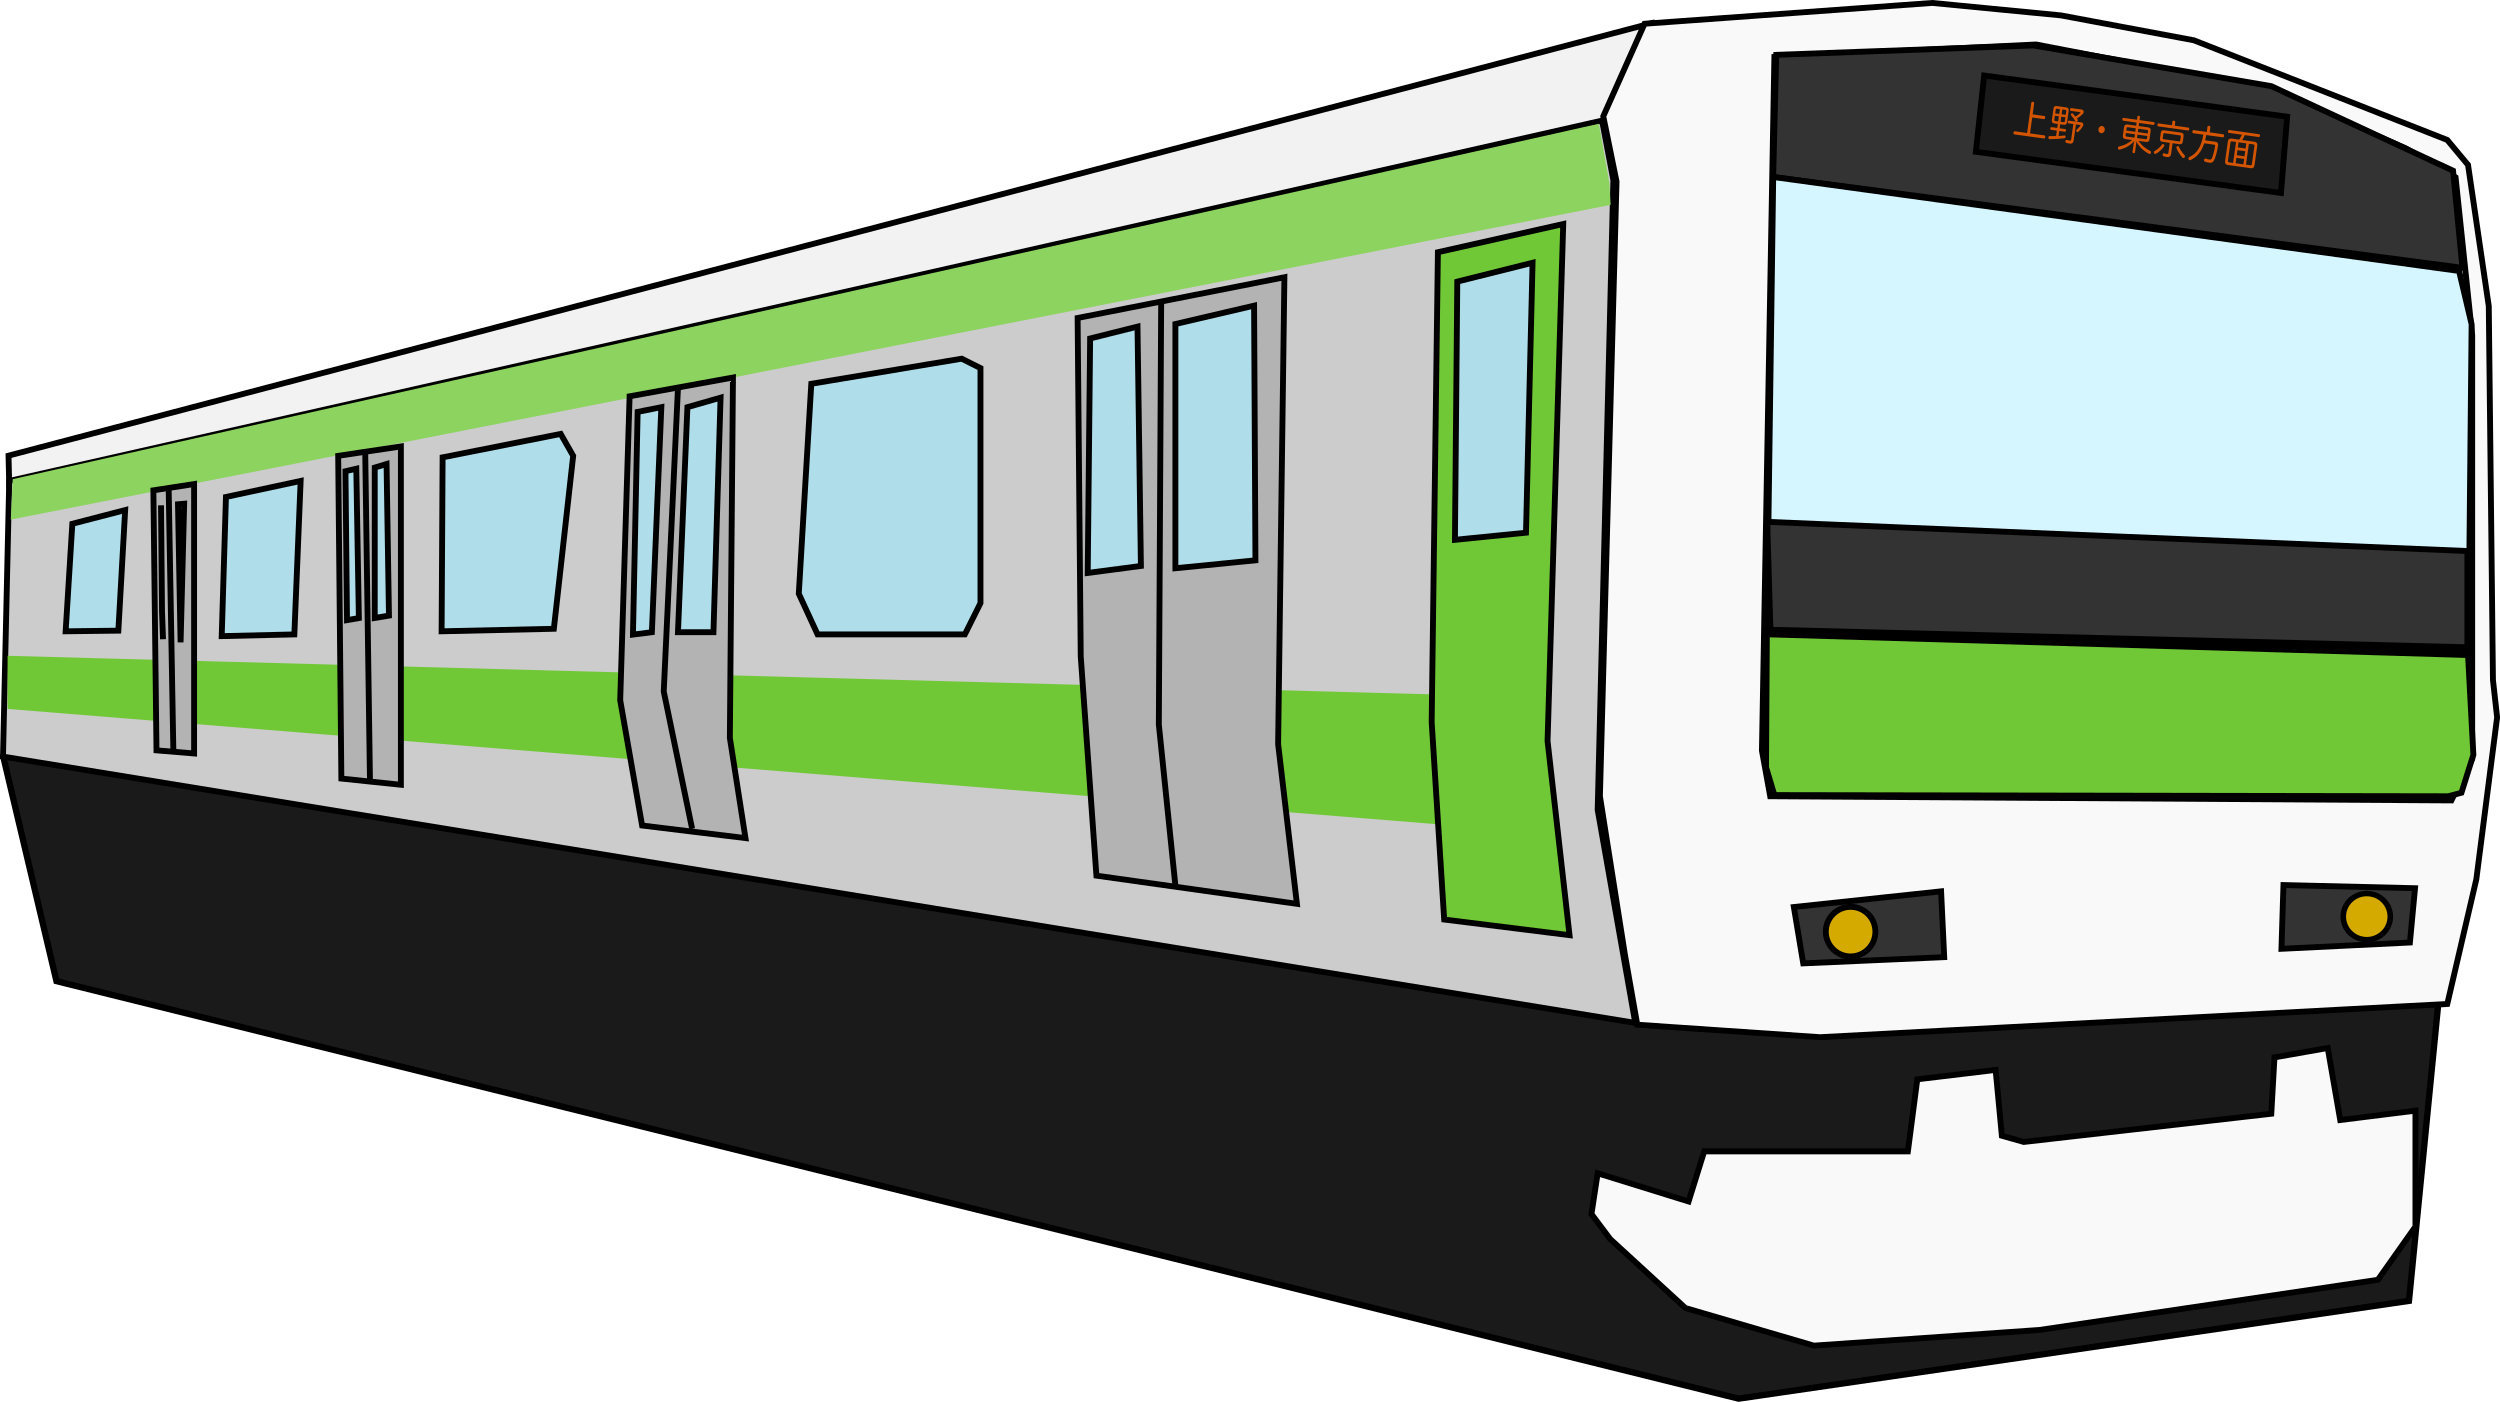
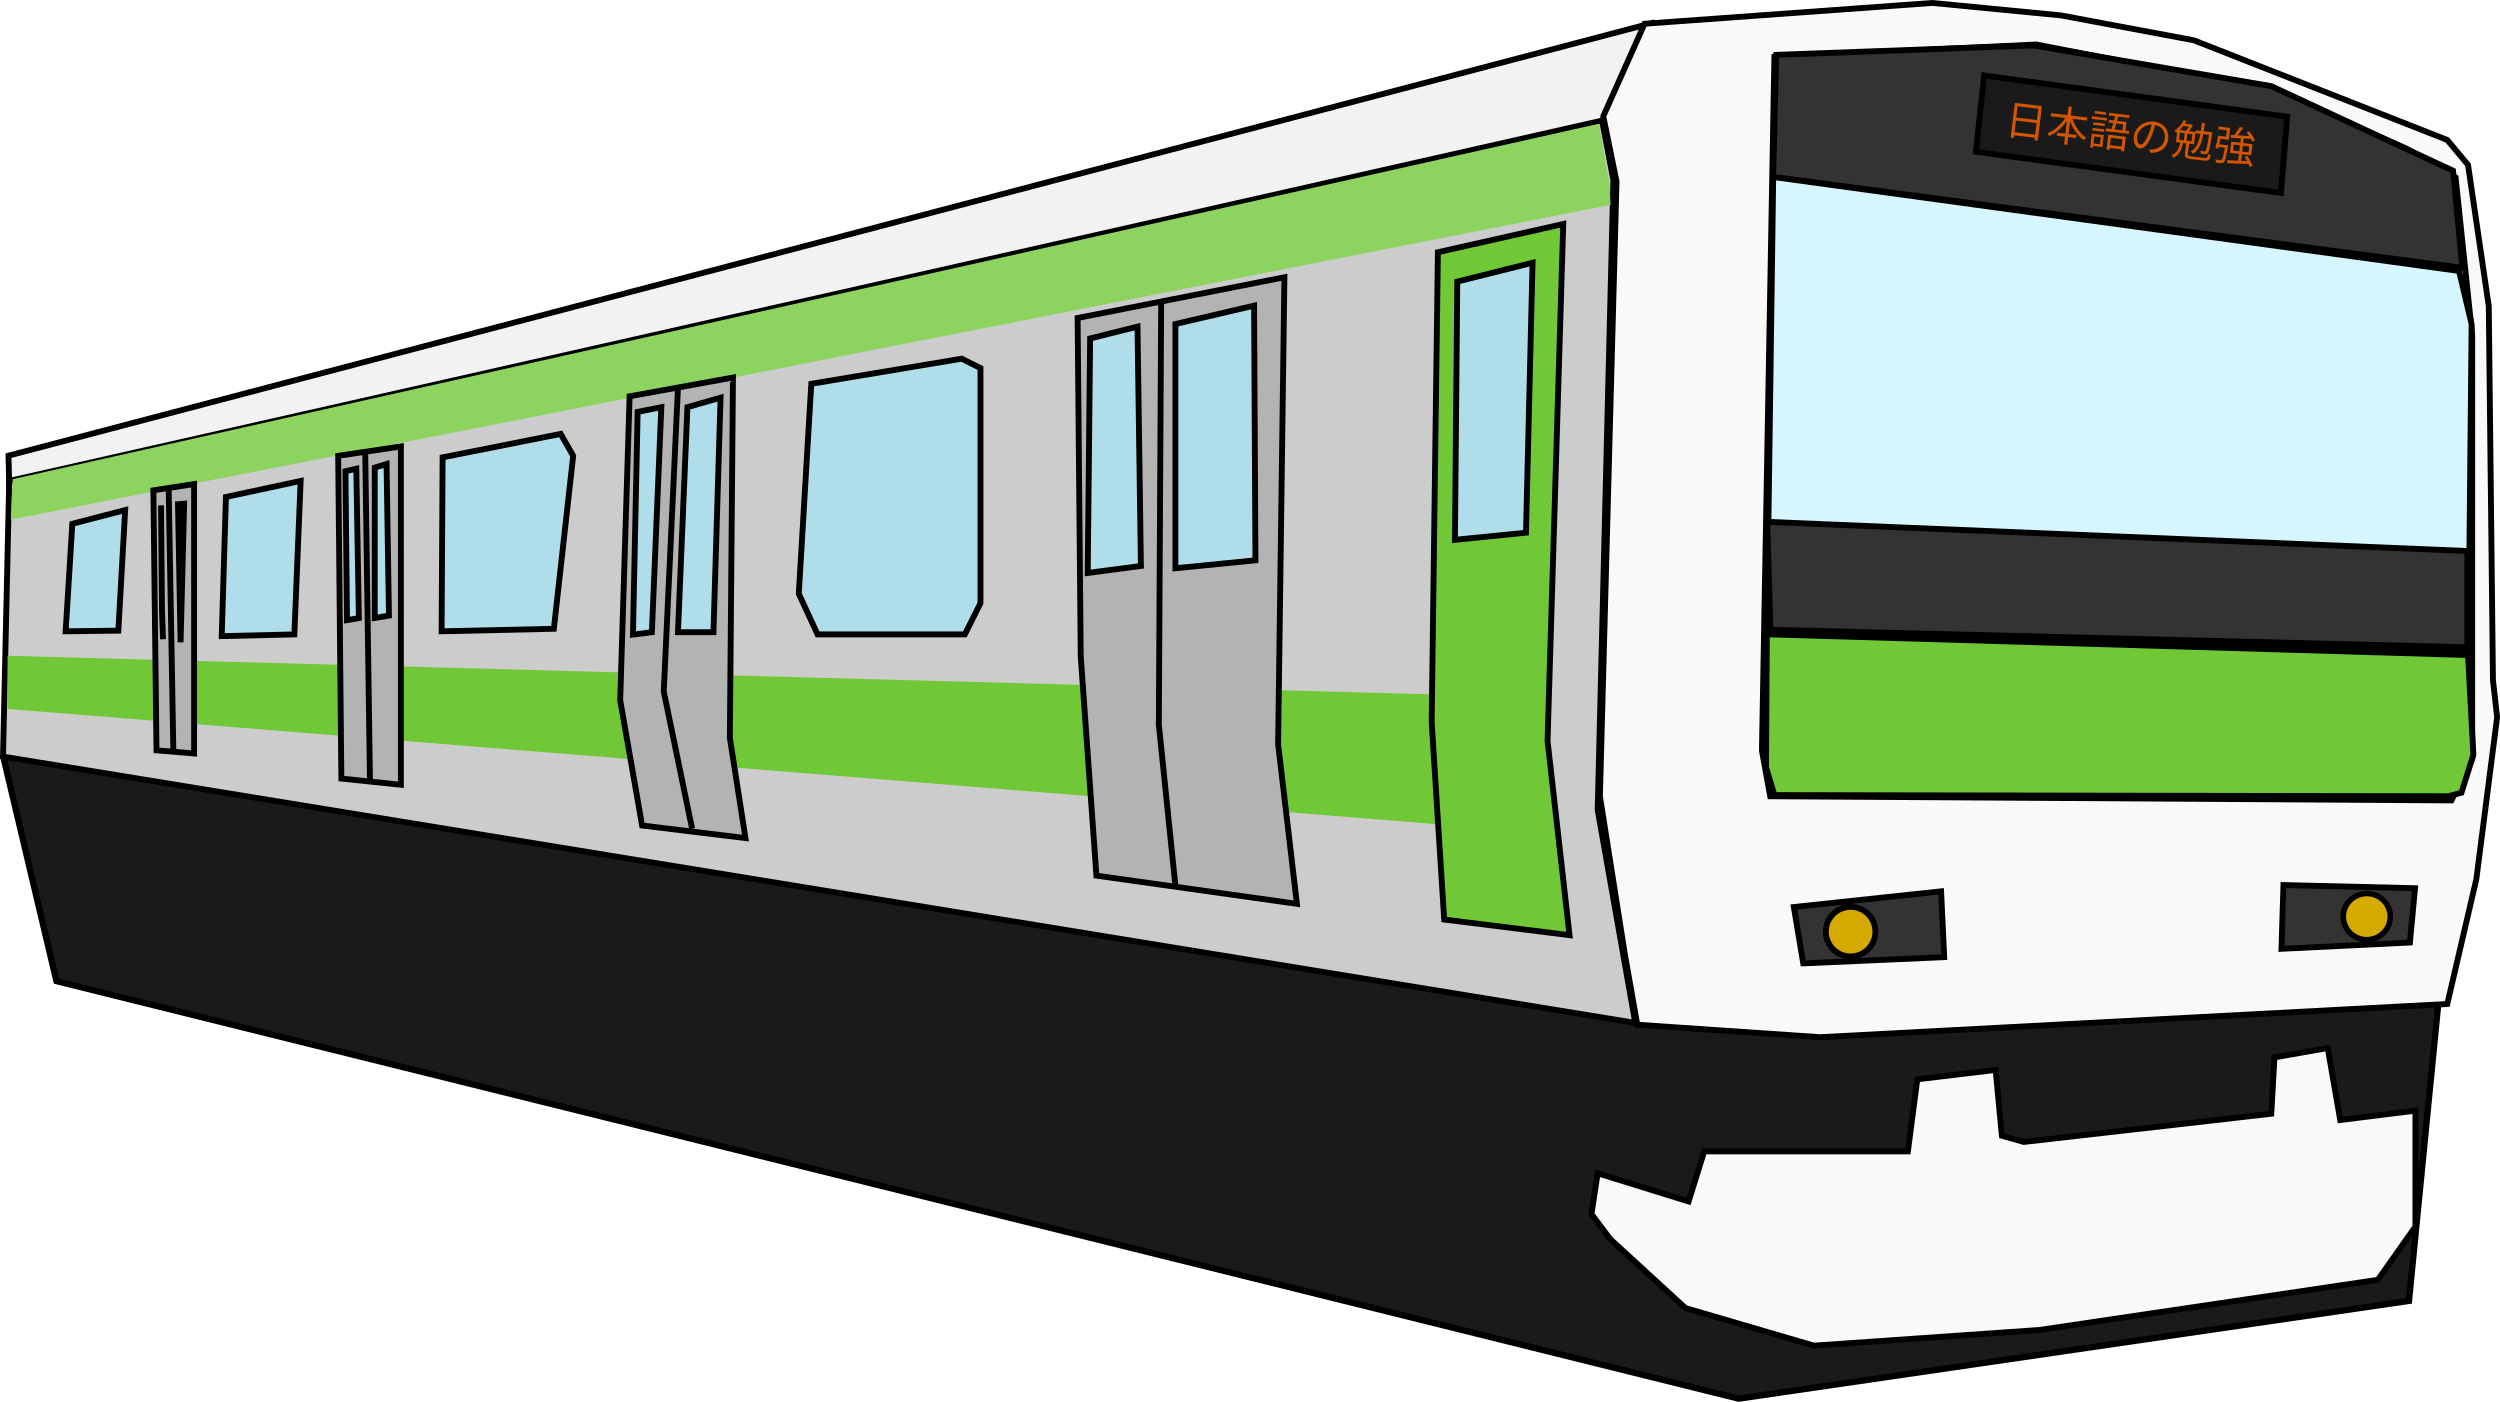
<svg xmlns="http://www.w3.org/2000/svg" id="svg2" viewBox="0 0 425.43 238.56" version="1.0">
  <defs id="defs953" />
  <g id="layer1" transform="translate(-128.52,-202.24)">
    <path id="path2499" style="fill:#1a1a1a;fill-rule:evenodd;stroke:#000000;stroke-width:1.076px" d="m 129.06,330.93 9.07,38.27 286.25,71.05 114.08,-16.64 5.33,-54.05 -410.46,-42.26 z" />
    <path id="path2453" style="fill:#f2f2f2;fill-rule:evenodd;stroke:#000000;stroke-width:1px" d="m 129.97,279.78 279.29,-73.51 -6.36,16.97 -272.81,61.49 z" />
    <path id="path2455" style="fill:#f9f9f9;fill-rule:evenodd;stroke:#000000;stroke-width:1px" d="m 408.38,206.28 48.95,-3.54 21.91,2.12 22.62,4.24 43.12,16.96 3.53,4.24 3.53,24.04 0.71,63.61 0.71,6.36 -3.54,27.57 -4.94,21.21 -106.74,5.65 -31.1,-2.12 -2.12,-12.02 -4.24,-26.86 2.83,-104.61 -2.26,-11.1 z" />
    <path id="path2457" style="fill:none;stroke:#000000;stroke-width:1px" d="m 430.47,211.93 -2.12,118.04 1.41,7.77 115.92,0.71 3.54,-7.07 v -72.1 l -2.83,-26.86 -8.48,-4.94 -22.62,-9.9 -40.29,-7.77 z" />
    <path id="path2459" style="fill:#71c837;fill-rule:evenodd;stroke:#000000;stroke-width:1px" d="m 429.19,310.18 119.32,3.53 0.91,16.97 -2.03,6.46 -2.22,0.6 -114.7,-0.2 -1.42,-4.74 z" />
    <path id="path2461" style="fill:#333333;fill-rule:evenodd;stroke:#000000;stroke-width:1px" d="m 430.26,232.36 117.3,15.46 -1.6,-16.53 -30.93,-14.39 -40.52,-6.93 -43.72,1.6 z" />
    <path id="path2463" style="fill:#cccccc;fill-rule:evenodd;stroke:#000000;stroke-width:1px" d="m 406.8,376.31 -277.77,-45.32 1.06,-46.91 271.06,-61.32 1.92,10.13 -2.67,107.17 z" />
    <path id="path2467" style="fill:#f9f9f9;fill-rule:evenodd;stroke:#000000;stroke-width:1px" d="m 400.4,401.9 15.47,4.8 2.66,-8.53 h 34.66 l 1.6,-12.26 13.33,-1.6 1.06,11.2 3.73,1.06 42.12,-4.8 0.54,-9.59 9.06,-1.6 2.13,12.26 12.8,-1.6 v 19.73 l -6.4,9.06 -57.58,8.53 -38.39,2.67 -21.86,-6.4 -12.79,-11.73 -3.2,-4.26 z" />
    <path id="path2539" style="fill:#71c837;fill-rule:evenodd;stroke:#71c837;stroke-width:0.999px" d="m 376.9,324.53 1.4,17.89 -247.99,-20 v -8.07 l 246.24,6.67 z" />
    <path id="path2473" style="fill:#71c837;fill-rule:evenodd;stroke:#000000;stroke-width:1px" d="m 373.21,245.16 -1.06,79.97 2.13,33.59 21.33,2.66 -3.74,-33.05 2.67,-87.97 z" />
    <path id="path2537" style="fill:#8dd35f;fill-rule:evenodd;stroke:#8dd35f;stroke-width:0.964px" d="m 131.15,284.17 -0.28,5.9 271.23,-53.36 -0.18,-3.27 -1.71,-9.56 z" />
    <path id="path2475" style="fill:#afdde9;fill-rule:evenodd;stroke:#000000;stroke-width:1px" d="m 266.58,267.55 -2.13,35.72 3.2,6.93 h 25.06 l 2.66,-5.33 v -39.99 l -3.2,-1.6 z" />
    <path id="path2477" style="fill:#b3b3b3;fill-rule:evenodd;stroke:#000000;stroke-width:1px" d="m 237.79,342.72 17.59,2.14 -2.66,-17.06 0.53,-61.32 -17.59,3.2 -1.6,51.72 z" />
    <path id="path2479" style="fill:#afdde9;fill-rule:evenodd;stroke:#000000;stroke-width:1px" d="m 203.84,280.07 -0.17,29.6 19.1,-0.43 3.29,-29.43 -2.13,-3.73 z" />
    <path id="path2481" style="fill:#b3b3b3;fill-rule:evenodd;stroke:#000000;stroke-width:1px" d="m 186.07,279.81 0.54,54.92 10.13,1.06 v -57.58 z" />
    <path id="path2487" style="fill:#afdde9;fill-rule:evenodd;stroke:#000000;stroke-width:1px" d="m 166.25,310.49 12.36,-0.29 1.07,-26.12 -12.71,2.73 z" />
    <path id="path2489" style="fill:#b3b3b3;fill-rule:evenodd;stroke:#000000;stroke-width:1px" d="m 154.62,285.68 0.53,44.25 6.4,0.53 v -45.85 z" />
    <path id="path2491" style="fill:#afdde9;fill-rule:evenodd;stroke:#000000;stroke-width:1px" d="m 149.82,289.04 -1.16,20.52 -8.97,0.11 1.14,-18.3 z" />
    <path id="path2493" style="fill:#333333;fill-rule:evenodd;stroke:#000000;stroke-width:1px" d="m 433.78,356.59 1.6,9.59 23.99,-1.06 -0.53,-11.2 z" />
    <path id="path2495" style="fill:#333333;fill-rule:evenodd;stroke:#000000;stroke-width:1px" d="m 517.1,352.85 -0.34,10.85 21.86,-1.07 0.87,-9.24 z" />
    <path id="path2497" style="fill:#d5f6ff;fill-rule:evenodd;stroke:#000000;stroke-width:1.002px" d="m 430.27,232.36 -1.07,77.31 119.38,3.2 0.54,-55.45 -2.14,-9.07 z" />
    <path id="path2471" style="fill:#b3b3b3;fill-rule:evenodd;stroke:#000000;stroke-width:1px" d="m 311.9,256.35 35.19,-6.93 -1.07,79.44 3.2,27.19 -34.12,-4.8 -2.67,-37.32 z" />
    <path id="path2501" style="fill:none;stroke:#000000;stroke-width:1px" d="m 326.12,253.39 -0.4,72.15 2.82,27.42" />
    <path id="path2503" style="fill:none;stroke:#000000;stroke-width:1px" d="m 243.89,268.3 -2.42,51.6 4.83,23.38" />
    <path id="path2505" style="fill:none;stroke:#000000;stroke-width:1px" d="m 190.67,279.19 0.81,56.03" />
    <path id="path2507" style="fill:none;stroke:#000000;stroke-width:1px" d="m 157.22,285.23 0.8,44.75" />
    <path id="path2509" style="fill:#afdde9;fill-rule:evenodd;stroke:#000000;stroke-width:1px" d="m 376.51,250.16 -0.4,43.94 12.09,-1.21 1.12,-45.94 z" />
    <path id="path2513" style="fill:#afdde9;fill-rule:evenodd;stroke:#000000;stroke-width:1px" d="m 314.03,259.84 8.06,-2.02 0.58,40.73 -9.05,1.19 z" />
    <path id="path2515" style="fill:#afdde9;fill-rule:evenodd;stroke:#000000;stroke-width:1px" d="m 328.54,257.38 v 41.56 l 13.62,-1.35 -0.23,-43.34 z" />
    <path id="path2519" style="fill:#afdde9;fill-rule:evenodd;stroke:#000000;stroke-width:1px" d="m 237.03,272.33 -0.8,37.9 3.22,-0.41 1.61,-38.29 z" />
    <path id="path2521" style="fill:#afdde9;fill-rule:evenodd;stroke:#000000;stroke-width:1px" d="m 245.5,271.53 5.64,-1.62 -1.21,39.91 h -6.04 z" />
    <path id="path2527" style="fill:#afdde9;fill-rule:evenodd;stroke:#000000;stroke-width:1px" d="m 192.29,281.81 v 25.59 l 2.42,-0.4 -0.41,-25.8 z" />
    <path id="path2529" style="fill:#afdde9;fill-rule:evenodd;stroke:#000000;stroke-width:1px" d="m 187.31,282.43 0.26,25.34 2.02,-0.35 -0.44,-25.42 z" />
    <path id="path2531" style="fill:none;stroke:#000000;stroke-width:1px" d="m 158.81,288.05 0.44,23.5 0.61,-23.59 z" />
    <path id="path2533" style="fill:none;stroke:#000000;stroke-width:1px" d="m 155.92,288.23 0.17,18.06 0.17,4.73" />
    <path id="path2548" style="fill:#1a1a1a;fill-rule:evenodd;stroke:#000000;stroke-width:1px" d="m 466.17,215.09 -1.41,12.98 51.92,7.01 1.05,-12.98 z" />
-     <path id="text2544" style="fill:#d45500" d="m 473.97,224.94 0.38,-2.71 1.98,0.28 c 0.11,0.02 0.2,-0.1 0.22,-0.25 0.02,-0.15 -0.03,-0.27 -0.14,-0.28 l -1.99,-0.28 0.26,-1.88 c 0.02,-0.15 -0.06,-0.24 -0.2,-0.26 -0.15,-0.02 -0.27,0.04 -0.29,0.19 l -0.71,5.12 -2.1,-0.29 c -0.11,-0.02 -0.2,0.09 -0.22,0.23 -0.02,0.14 0.03,0.28 0.15,0.3 l 5.04,0.7 c 0.12,0.02 0.2,-0.1 0.22,-0.24 0.02,-0.15 -0.03,-0.27 -0.15,-0.29 l -2.45,-0.34 m 5.04,-0.87 0.1,-0.68 0.59,0.08 c 0.34,0.05 0.53,-0.09 0.58,-0.46 l 0.27,-1.9 c 0.05,-0.38 -0.1,-0.55 -0.44,-0.6 l -1.58,-0.22 c -0.34,-0.05 -0.52,0.08 -0.57,0.46 l -0.27,1.9 c -0.05,0.37 0.09,0.55 0.43,0.6 l 0.58,0.08 -0.09,0.68 -0.99,-0.13 c -0.11,-0.02 -0.18,0.06 -0.2,0.2 -0.01,0.13 0.03,0.24 0.13,0.25 l 0.99,0.14 -0.13,0.93 c -0.37,0.01 -0.75,0.01 -1.08,-0.01 -0.12,-0.01 -0.21,0.07 -0.23,0.2 0,0.01 -0.01,0.03 -0.01,0.04 0,0.16 0.07,0.27 0.2,0.29 h 0.03 c 0.79,0.01 1.74,-0.05 2.51,-0.16 0.12,-0.02 0.18,-0.09 0.2,-0.2 v -0.07 c -0.01,-0.12 -0.05,-0.18 -0.14,-0.2 -0.03,0 -0.06,0 -0.09,0.01 -0.3,0.04 -0.63,0.07 -0.97,0.08 l 0.12,-0.85 0.96,0.13 c 0.11,0.02 0.17,-0.07 0.19,-0.2 0.02,-0.14 -0.02,-0.24 -0.12,-0.25 l -0.97,-0.14 m 0.05,-3.26 -0.12,0.82 -0.68,-0.09 0.09,-0.66 c 0.02,-0.13 0.08,-0.16 0.19,-0.14 l 0.52,0.07 m 0.4,0.06 0.53,0.07 c 0.11,0.02 0.16,0.06 0.15,0.19 l -0.1,0.65 -0.69,-0.09 0.11,-0.82 m -0.58,1.17 -0.12,0.86 -0.51,-0.07 c -0.11,-0.02 -0.16,-0.06 -0.14,-0.19 l 0.09,-0.7 0.68,0.1 m 0.41,0.06 0.7,0.09 -0.1,0.7 c -0.02,0.13 -0.08,0.16 -0.19,0.14 l -0.53,-0.07 0.12,-0.86 m 2.05,1.24 -0.36,2.6 c -0.03,0.2 -0.1,0.25 -0.29,0.22 -0.13,-0.01 -0.31,-0.07 -0.42,-0.11 -0.01,-0.01 -0.03,-0.01 -0.05,-0.01 -0.09,-0.02 -0.19,0.05 -0.22,0.17 -0.01,0.02 -0.01,0.04 -0.01,0.06 -0.02,0.13 0.03,0.23 0.14,0.27 0.14,0.05 0.35,0.1 0.53,0.13 0.48,0.07 0.69,-0.11 0.74,-0.54 l 0.39,-2.72 0.7,0.1 c 0.05,0 0.08,0.02 0.08,0.06 -0.01,0.01 -0.01,0.03 -0.03,0.05 -0.17,0.26 -0.41,0.51 -0.6,0.66 -0.06,0.05 -0.1,0.1 -0.1,0.16 -0.01,0.07 0,0.13 0.04,0.19 0.04,0.06 0.09,0.09 0.14,0.1 0.05,0.01 0.12,-0.02 0.17,-0.07 0.27,-0.22 0.55,-0.57 0.73,-0.86 0.07,-0.11 0.11,-0.2 0.12,-0.3 0.04,-0.23 -0.09,-0.4 -0.34,-0.44 l -0.83,-0.11 c 0.04,-0.01 0.09,-0.02 0.14,-0.05 0.05,-0.05 0.09,-0.1 0.09,-0.16 0.01,-0.05 0,-0.12 -0.05,-0.19 -0.03,-0.04 -0.06,-0.09 -0.09,-0.14 0.33,-0.2 0.66,-0.45 0.98,-0.77 0.09,-0.11 0.15,-0.22 0.17,-0.32 0.03,-0.21 -0.1,-0.4 -0.36,-0.44 l -1.78,-0.25 c -0.1,-0.01 -0.17,0.08 -0.19,0.22 -0.02,0.13 0.02,0.24 0.12,0.25 l 1.56,0.22 c 0.05,0.01 0.09,0.03 0.08,0.07 0,0.03 -0.02,0.06 -0.06,0.1 -0.19,0.19 -0.48,0.42 -0.77,0.59 -0.14,-0.18 -0.3,-0.35 -0.43,-0.49 -0.04,-0.04 -0.09,-0.07 -0.13,-0.08 -0.05,0 -0.1,0.02 -0.15,0.06 -0.05,0.04 -0.08,0.09 -0.08,0.15 -0.01,0.06 0.01,0.12 0.06,0.17 0.24,0.27 0.52,0.63 0.69,0.94 0.04,0.06 0.09,0.09 0.15,0.11 l -1.23,-0.17 c -0.1,-0.02 -0.17,0.08 -0.19,0.21 -0.02,0.13 0.02,0.24 0.13,0.25 l 0.81,0.11 m 4.9,0.34 c -0.3,-0.04 -0.57,0.2 -0.62,0.54 -0.05,0.34 0.15,0.65 0.45,0.69 0.29,0.04 0.57,-0.2 0.62,-0.54 0.05,-0.33 -0.16,-0.65 -0.45,-0.69 m 5.87,-0.58 -0.07,0.53 -1.46,-0.2 c -0.37,-0.05 -0.55,0.07 -0.61,0.47 l -0.19,1.39 c -0.06,0.38 0.08,0.56 0.45,0.62 l 1.12,0.15 c -0.28,0.26 -0.65,0.5 -1.03,0.7 -0.42,0.21 -0.87,0.34 -1.19,0.41 -0.08,0.02 -0.13,0.06 -0.17,0.12 -0.01,0.03 -0.02,0.06 -0.03,0.1 0,0.04 0,0.08 0.01,0.12 0.02,0.12 0.08,0.18 0.18,0.2 0.04,0 0.08,0 0.14,-0.01 0.34,-0.09 0.85,-0.27 1.28,-0.51 0.34,-0.19 0.84,-0.57 1.19,-0.96 -0.07,0.2 -0.12,0.42 -0.14,0.59 l -0.18,1.26 c -0.01,0.12 0.06,0.2 0.19,0.22 0.13,0.02 0.22,-0.04 0.24,-0.16 l 0.18,-1.26 c 0.02,-0.17 0.04,-0.4 0.02,-0.6 0.23,0.45 0.63,0.98 0.98,1.3 0.36,0.33 0.84,0.66 1.19,0.83 0.03,0.01 0.06,0.03 0.09,0.03 0.1,0.01 0.19,-0.04 0.24,-0.16 0.01,-0.04 0.02,-0.08 0.03,-0.11 0.01,-0.12 -0.03,-0.19 -0.15,-0.25 -0.32,-0.16 -0.73,-0.42 -1.08,-0.7 -0.32,-0.26 -0.67,-0.65 -0.91,-1.01 l 1.27,0.18 c 0.37,0.05 0.56,-0.08 0.61,-0.47 l 0.19,-1.39 c 0.06,-0.39 -0.09,-0.57 -0.46,-0.62 l -1.58,-0.22 0.08,-0.53 2.43,0.34 c 0.1,0.01 0.18,-0.09 0.2,-0.22 0.02,-0.14 -0.03,-0.25 -0.14,-0.26 l -2.42,-0.34 0.07,-0.51 c 0.01,-0.13 -0.06,-0.21 -0.19,-0.22 -0.13,-0.02 -0.22,0.03 -0.24,0.16 l -0.07,0.51 -2.29,-0.32 c -0.1,-0.02 -0.18,0.07 -0.2,0.21 -0.02,0.14 0.03,0.25 0.14,0.27 l 2.28,0.32 m 0.21,1.62 0.08,-0.58 1.47,0.21 c 0.14,0.02 0.2,0.07 0.18,0.24 l -0.05,0.37 -1.68,-0.24 m -0.43,-0.06 -1.54,-0.21 0.05,-0.37 c 0.02,-0.17 0.1,-0.2 0.24,-0.19 l 1.33,0.19 -0.08,0.58 m -0.06,0.43 -0.08,0.58 -1.34,-0.19 c -0.13,-0.02 -0.2,-0.08 -0.18,-0.24 l 0.06,-0.37 1.54,0.22 m 0.43,0.06 1.68,0.23 -0.06,0.38 c -0.02,0.15 -0.1,0.19 -0.23,0.17 l -1.47,-0.2 0.08,-0.58 m 6.34,-1.52 0.09,-0.62 c 0.02,-0.13 -0.08,-0.21 -0.22,-0.23 -0.14,-0.02 -0.25,0.03 -0.27,0.16 l -0.08,0.62 -2.27,-0.32 c -0.11,-0.01 -0.18,0.09 -0.2,0.23 -0.02,0.14 0.03,0.25 0.13,0.27 l 5.09,0.71 c 0.1,0.01 0.18,-0.09 0.19,-0.22 0.02,-0.14 -0.02,-0.26 -0.12,-0.27 l -2.34,-0.33 m -0.84,2.92 -0.23,1.65 c -0.03,0.22 -0.11,0.28 -0.31,0.25 -0.11,-0.01 -0.31,-0.07 -0.42,-0.12 -0.01,-0.01 -0.03,-0.01 -0.05,-0.01 -0.07,-0.01 -0.15,0.04 -0.2,0.16 -0.01,0.03 -0.01,0.05 -0.01,0.08 -0.02,0.11 0.03,0.21 0.11,0.24 0.17,0.08 0.39,0.13 0.59,0.16 0.44,0.06 0.68,-0.09 0.74,-0.54 l 0.25,-1.81 1.18,0.17 c 0.34,0.05 0.51,-0.09 0.57,-0.48 l 0.12,-0.86 c 0.05,-0.4 -0.08,-0.58 -0.41,-0.63 l -2.91,-0.4 c -0.33,-0.05 -0.51,0.09 -0.56,0.49 l -0.12,0.85 c -0.06,0.4 0.07,0.58 0.41,0.62 l 1.25,0.18 m -1.06,-0.62 c -0.11,-0.02 -0.16,-0.06 -0.14,-0.2 l 0.1,-0.67 c 0.02,-0.15 0.07,-0.17 0.19,-0.16 l 2.64,0.37 c 0.11,0.02 0.16,0.06 0.14,0.2 l -0.09,0.67 c -0.02,0.15 -0.08,0.17 -0.19,0.16 l -2.65,-0.37 m 2.31,1.2 c -0.08,0.04 -0.12,0.11 -0.13,0.19 -0.01,0.04 0,0.08 0.01,0.12 0.21,0.57 0.67,1.24 1.04,1.63 0.03,0.04 0.07,0.06 0.12,0.06 0.08,0.01 0.16,-0.02 0.22,-0.09 0.04,-0.05 0.06,-0.1 0.07,-0.16 0.01,-0.09 -0.01,-0.18 -0.08,-0.24 -0.35,-0.38 -0.73,-0.9 -0.95,-1.42 -0.02,-0.07 -0.08,-0.11 -0.15,-0.12 -0.05,-0.01 -0.1,0 -0.15,0.03 m -2.26,-0.32 c -0.04,-0.03 -0.09,-0.05 -0.13,-0.06 -0.07,-0.01 -0.13,0.01 -0.17,0.07 -0.32,0.45 -0.77,0.84 -1.27,1.12 -0.07,0.04 -0.12,0.11 -0.13,0.19 -0.01,0.06 0.01,0.12 0.03,0.17 0.04,0.07 0.1,0.12 0.18,0.13 0.05,0.01 0.1,0 0.14,-0.02 0.49,-0.28 1.05,-0.76 1.39,-1.27 0.03,-0.04 0.05,-0.08 0.05,-0.12 0.01,-0.08 -0.02,-0.15 -0.09,-0.21 m 6.71,-1.66 c -0.33,2.09 -1.1,3.23 -2.38,3.82 -0.09,0.04 -0.14,0.11 -0.15,0.2 -0.01,0.06 0,0.13 0.03,0.19 0.03,0.09 0.1,0.13 0.17,0.14 0.05,0.01 0.12,-0.01 0.17,-0.03 1.08,-0.54 1.82,-1.33 2.32,-2.85 l 1.68,0.24 c 0.14,0.02 0.2,0.07 0.17,0.22 -0.11,0.82 -0.37,1.65 -0.53,2.05 -0.09,0.23 -0.2,0.3 -0.48,0.26 -0.18,-0.03 -0.4,-0.1 -0.55,-0.16 -0.03,-0.01 -0.05,-0.02 -0.08,-0.02 -0.1,-0.01 -0.18,0.05 -0.22,0.18 -0.02,0.03 -0.02,0.06 -0.03,0.08 -0.02,0.13 0.04,0.24 0.15,0.27 0.2,0.09 0.46,0.15 0.71,0.19 0.44,0.06 0.69,-0.07 0.88,-0.47 0.21,-0.42 0.51,-1.47 0.65,-2.44 0.06,-0.41 -0.09,-0.61 -0.46,-0.66 l -1.74,-0.24 c 0.08,-0.3 0.14,-0.6 0.2,-0.9 l 2.81,0.39 c 0.11,0.02 0.19,-0.09 0.21,-0.23 0.02,-0.15 -0.02,-0.28 -0.14,-0.29 l -2.31,-0.33 0.12,-0.87 c 0.02,-0.13 -0.08,-0.22 -0.21,-0.24 -0.14,-0.01 -0.26,0.04 -0.28,0.17 l -0.12,0.87 -2.23,-0.31 c -0.12,-0.02 -0.2,0.09 -0.22,0.24 -0.02,0.14 0.03,0.27 0.14,0.29 l 1.72,0.24 m 3.72,4.46 c -0.07,0.43 0.1,0.66 0.47,0.71 l 3.87,0.54 c 0.38,0.06 0.6,-0.11 0.66,-0.54 l 0.46,-3.27 c 0.06,-0.42 -0.11,-0.63 -0.49,-0.69 l -2.08,-0.29 c 0.17,-0.26 0.32,-0.55 0.45,-0.84 l 2.38,0.33 c 0.1,0.02 0.18,-0.07 0.2,-0.22 0.02,-0.14 -0.03,-0.25 -0.14,-0.26 l -5.09,-0.72 c -0.12,-0.01 -0.19,0.08 -0.21,0.23 -0.02,0.14 0.03,0.24 0.14,0.26 l 2.23,0.31 c -0.12,0.3 -0.28,0.58 -0.46,0.84 l -1.29,-0.18 c -0.37,-0.05 -0.59,0.11 -0.65,0.53 l -0.45,3.26 m 0.9,-3.08 c 0.03,-0.2 0.1,-0.25 0.3,-0.22 l 0.65,0.09 -0.5,3.56 -0.65,-0.09 c -0.2,-0.03 -0.25,-0.11 -0.23,-0.3 l 0.43,-3.04 m 0.89,3.49 0.12,-0.92 1.32,0.19 -0.13,0.91 -1.31,-0.18 m 1.75,0.24 0.5,-3.55 0.71,0.09 c 0.2,0.03 0.26,0.1 0.23,0.3 l -0.43,3.04 c -0.02,0.19 -0.1,0.25 -0.3,0.22 l -0.71,-0.1 m 0.06,-3.62 -0.12,0.88 -1.32,-0.19 0.12,-0.87 1.32,0.18 m -1.5,1.15 1.32,0.18 -0.13,0.87 -1.31,-0.19 0.12,-0.86" />
    <path id="path2572" style="fill:#333333;fill-rule:evenodd;stroke:#000000;stroke-width:1.004px" d="m 429.3,293.03 0.5,16.38 118.6,2.98 v -16.38 l -119.1,-4.96 z" />
    <path id="path2574" style="fill:#d4aa00;fill-rule:evenodd;stroke:#000000;stroke-miterlimit:2.8" d="m 447.66,360.78 a 4.22,4.22 0 1 1 -8.44,0 4.22,4.22 0 1 1 8.44,0 z" />
    <path id="path2576" style="fill:#d4aa00;fill-rule:evenodd;stroke:#000000;stroke-miterlimit:2.8" d="m 447.66,360.78 a 4.22,4.22 0 1 1 -8.44,0 4.22,4.22 0 1 1 8.44,0 z" transform="matrix(0.94836,0,0,0.93056,110.74,22.494)" />
+     <g aria-label="日本語の勉強" style="font-style:normal;font-weight:normal;font-size:40px;line-height:1.25;font-family:sans-serif;letter-spacing:0px;word-spacing:0px;fill:#000000;fill-opacity:1;stroke:none" id="text972" transform="matrix(0.1774418,0.02122426,-0.02122426,0.1774418,391.9536,180.4886)">
+       <path d="m 470.445,193.128 v -11.16 h 19.84 v 11.16 z m 19.84,-24.88 v 10.8 h -19.84 v -10.8 z m -22.84,-2.92 v 33.32 h 3 v -2.6 h 19.84 v 2.44 h 3.12 v -33.16 z" style="font-style:normal;font-variant:normal;font-weight:normal;font-stretch:normal;font-family:C059;-inkscape-font-specification:C059;fill:#d45500;fill-opacity:1" id="path974" />
+       <path d="m 537.605,173.928 v -2.96 h -15.84 v -8.36 h -3.08 v 8.36 h -15.72 v 2.96 h 13.88 c -3.36,6.84 -9.16,13.32 -15.24,16.48 0.68,0.56 1.68,1.68 2.12,2.4 5.88,-3.4 11.28,-9.44 14.96,-16.36 v 12.24 h -7.8 v 2.96 h 7.8 v 7.44 h 3.08 v -7.44 h 7.6 v -2.96 h -7.6 v -12.24 c 3.6,6.92 8.96,13 15,16.32 0.44,-0.84 1.48,-2 2.2,-2.6 -6.28,-3.04 -12.04,-9.4 -15.36,-16.24 z" style="font-style:normal;font-variant:normal;font-weight:normal;font-stretch:normal;font-family:C059;-inkscape-font-specification:C059;fill:#d45500;fill-opacity:1" id="path976" />
+       <path d="m 554.965,163.968 h -10.92 v 2.4 h 10.92 z m -2.4,24.16 v 6.68 h -6.24 v -6.68 z m 2.6,-2.44 h -11.44 v 13.36 h 2.6 v -1.8 h 8.84 z m -11.36,-3.08 h 11.2 v -2.36 h -11.2 z m 11.2,-7.8 h -11.2 v 2.36 h 11.2 z m -13.08,-3.08 h 14.44 v -2.44 h -14.44 z m 31.4,15.76 v 7.08 h -11.12 v -7.08 z m -13.92,11.6 h 2.8 v -1.84 h 11.12 v 1.68 h 2.88 v -14.08 h -16.8 z m 12.88,-25.76 v 5.8 h -7.68 c 0.36,-1.68 0.72,-3.68 1.08,-5.8 z m 2.84,5.8 v -8.36 h -9 c 0.24,-1.4 0.48,-2.8 0.68,-4.12 h 10.56 v -2.6 h -19.64 v 2.6 h 6.16 c -0.2,1.32 -0.4,2.72 -0.64,4.12 h -4.92 v 2.56 h 4.52 c -0.36,2.08 -0.76,4.12 -1.12,5.8 h -5.2 v 2.64 h 22.12 v -2.64 z" style="font-style:normal;font-variant:normal;font-weight:normal;font-stretch:normal;font-family:C059;-inkscape-font-specification:C059;fill:#d45500;fill-opacity:1" id="path978" />
+       <path d="m 616.565,182.048 c 0,-8.12 -5.96,-14.72 -15.32,-14.72 -9.76,0 -17.48,7.6 -17.48,16.28 0,6.6 3.56,10.68 7.12,10.68 3.72,0 6.88,-4.2 9.32,-12.44 1.12,-3.72 1.88,-7.8 2.4,-11.52 6.8,0.56 10.68,5.56 10.68,11.6 0,6.92 -5.04,10.72 -10.16,11.88 -0.92,0.2 -2.16,0.4 -3.44,0.52 l 1.88,2.96 c 9.48,-1.24 15,-6.84 15,-15.24 z m -29.68,1.28 c 0,-5.44 4.72,-12 12.4,-12.96 -0.44,3.68 -1.24,7.48 -2.24,10.8 -2.04,6.76 -4.16,9.44 -6.04,9.44 -1.8,0 -4.12,-2.24 -4.12,-7.28 z" style="font-style:normal;font-variant:normal;font-weight:normal;font-stretch:normal;font-family:C059;-inkscape-font-specification:C059;fill:#d45500;fill-opacity:1" id="path980" />
+       <path d="m 626.885,174.848 h 4.64 v 6.84 h -4.64 z m 7.92,-6.72 c -0.64,1.44 -1.52,2.96 -2.4,4.24 h -6.08 c 1.12,-1.36 2.12,-2.8 2.96,-4.24 z m 4.04,13.56 h -4.76 v -6.84 h 4.76 z m 2,14.28 c -3.48,0 -4.08,-0.32 -4.08,-1.8 v -9.96 h 4.84 v -10.64 h 4.76 c -0.48,8 -1.96,14.04 -6.96,17.76 0.64,0.4 1.6,1.4 1.92,2.04 5.6,-4.2 7.28,-10.92 7.84,-19.8 h 5.48 c -0.36,10.8 -0.8,14.72 -1.6,15.64 -0.32,0.48 -0.64,0.56 -1.24,0.56 -0.64,0 -2.04,-0.04 -3.6,-0.16 0.44,0.76 0.72,1.92 0.8,2.8 1.56,0.08 3.16,0.08 4.08,-0.04 1.04,-0.12 1.76,-0.44 2.4,-1.28 1.16,-1.48 1.52,-5.96 2,-19 v -1.32 h -8.2 c 0.08,-2.44 0.12,-5.08 0.16,-7.8 h -2.8 c -0.04,2.76 -0.04,5.36 -0.12,7.8 h -4.92 v 1.6 h -6.28 c 1.12,-1.76 2.24,-3.88 2.96,-5.68 l -1.76,-1.08 -0.44,0.12 h -5.48 c 0.44,-0.92 0.84,-1.84 1.2,-2.72 l -2.72,-0.44 c -1.28,3.4 -3.72,7.72 -7.52,10.92 0.64,0.36 1.56,1.2 2,1.72 l 0.64,-0.6 v 9.6 h 4.12 c -0.48,5.32 -1.8,10.28 -6.76,12.84 0.6,0.52 1.48,1.6 1.88,2.24 5.48,-3.12 6.96,-8.72 7.56,-15.08 h 3 v 10 c 0,3.44 1.4,4.28 6.88,4.28 h 12 c 4.28,0 5.24,-1.16 5.72,-5.8 -0.76,-0.16 -1.92,-0.6 -2.56,-1.04 -0.28,3.68 -0.68,4.32 -3.28,4.32 z" style="font-style:normal;font-variant:normal;font-weight:normal;font-stretch:normal;font-family:C059;-inkscape-font-specification:C059;fill:#d45500;fill-opacity:1" id="path982" />
+       <path d="m 665.365,181.368 c 0.16,-1.72 0.36,-3.52 0.48,-5.28 h 8.04 v -11.44 h -11.16 v 2.68 h 8.32 v 6.08 h -7.6 c -0.24,3.76 -0.8,8.84 -1.28,11.92 l 2.64,0.44 c 0.08,-0.56 0.16,-1.16 0.24,-1.8 h 6.04 c -0.4,7.96 -0.92,11.08 -1.64,11.88 -0.32,0.36 -0.72,0.44 -1.4,0.44 -0.72,0 -2.6,0 -4.6,-0.2 0.48,0.8 0.8,2 0.88,2.88 1.96,0.12 3.84,0.12 4.92,0 1.16,-0.08 1.88,-0.32 2.56,-1.16 1.16,-1.32 1.56,-5.04 2.08,-15.12 0.04,-0.44 0.04,-1.32 0.04,-1.32 z m 13.8,4.32 v -5.68 h 5.96 v 5.68 z m 14.8,-5.68 v 5.68 h -6 v -5.68 z m 5.24,18.2 c -1,-2.56 -3.6,-6.28 -6,-9.04 l -2.4,1.16 c 0.96,1.16 2,2.48 2.88,3.8 l -5.72,0.44 v -6.36 h 8.84 v -10.72 h -8.84 v -4.36 c 2.2,-0.12 4.48,-0.28 6.72,-0.44 0.64,0.88 1.16,1.72 1.52,2.44 l 2.6,-1.4 c -1.24,-2.28 -4,-5.64 -6.48,-8.04 l -2.44,1.2 c 1,1 2,2.16 2.96,3.32 -3.84,0.24 -7.68,0.44 -11.08,0.6 1.44,-2.28 3.04,-5.08 4.32,-7.52 l -3.12,-0.84 c -1.04,2.56 -2.76,6 -4.32,8.48 l -3.4,0.16 0.4,2.84 c 2.68,-0.16 5.96,-0.36 9.48,-0.6 v 4.16 h -8.68 v 10.72 h 8.68 v 6.56 c -4,0.28 -7.64,0.52 -10.44,0.68 l 0.4,2.92 c 5.24,-0.44 12.92,-1.04 20.24,-1.68 0.56,1 1.04,1.96 1.36,2.76 z" style="font-style:normal;font-variant:normal;font-weight:normal;font-stretch:normal;font-family:C059;-inkscape-font-specification:C059;fill:#d45500;fill-opacity:1" id="path984" />
+     </g>
  </g>
</svg>
